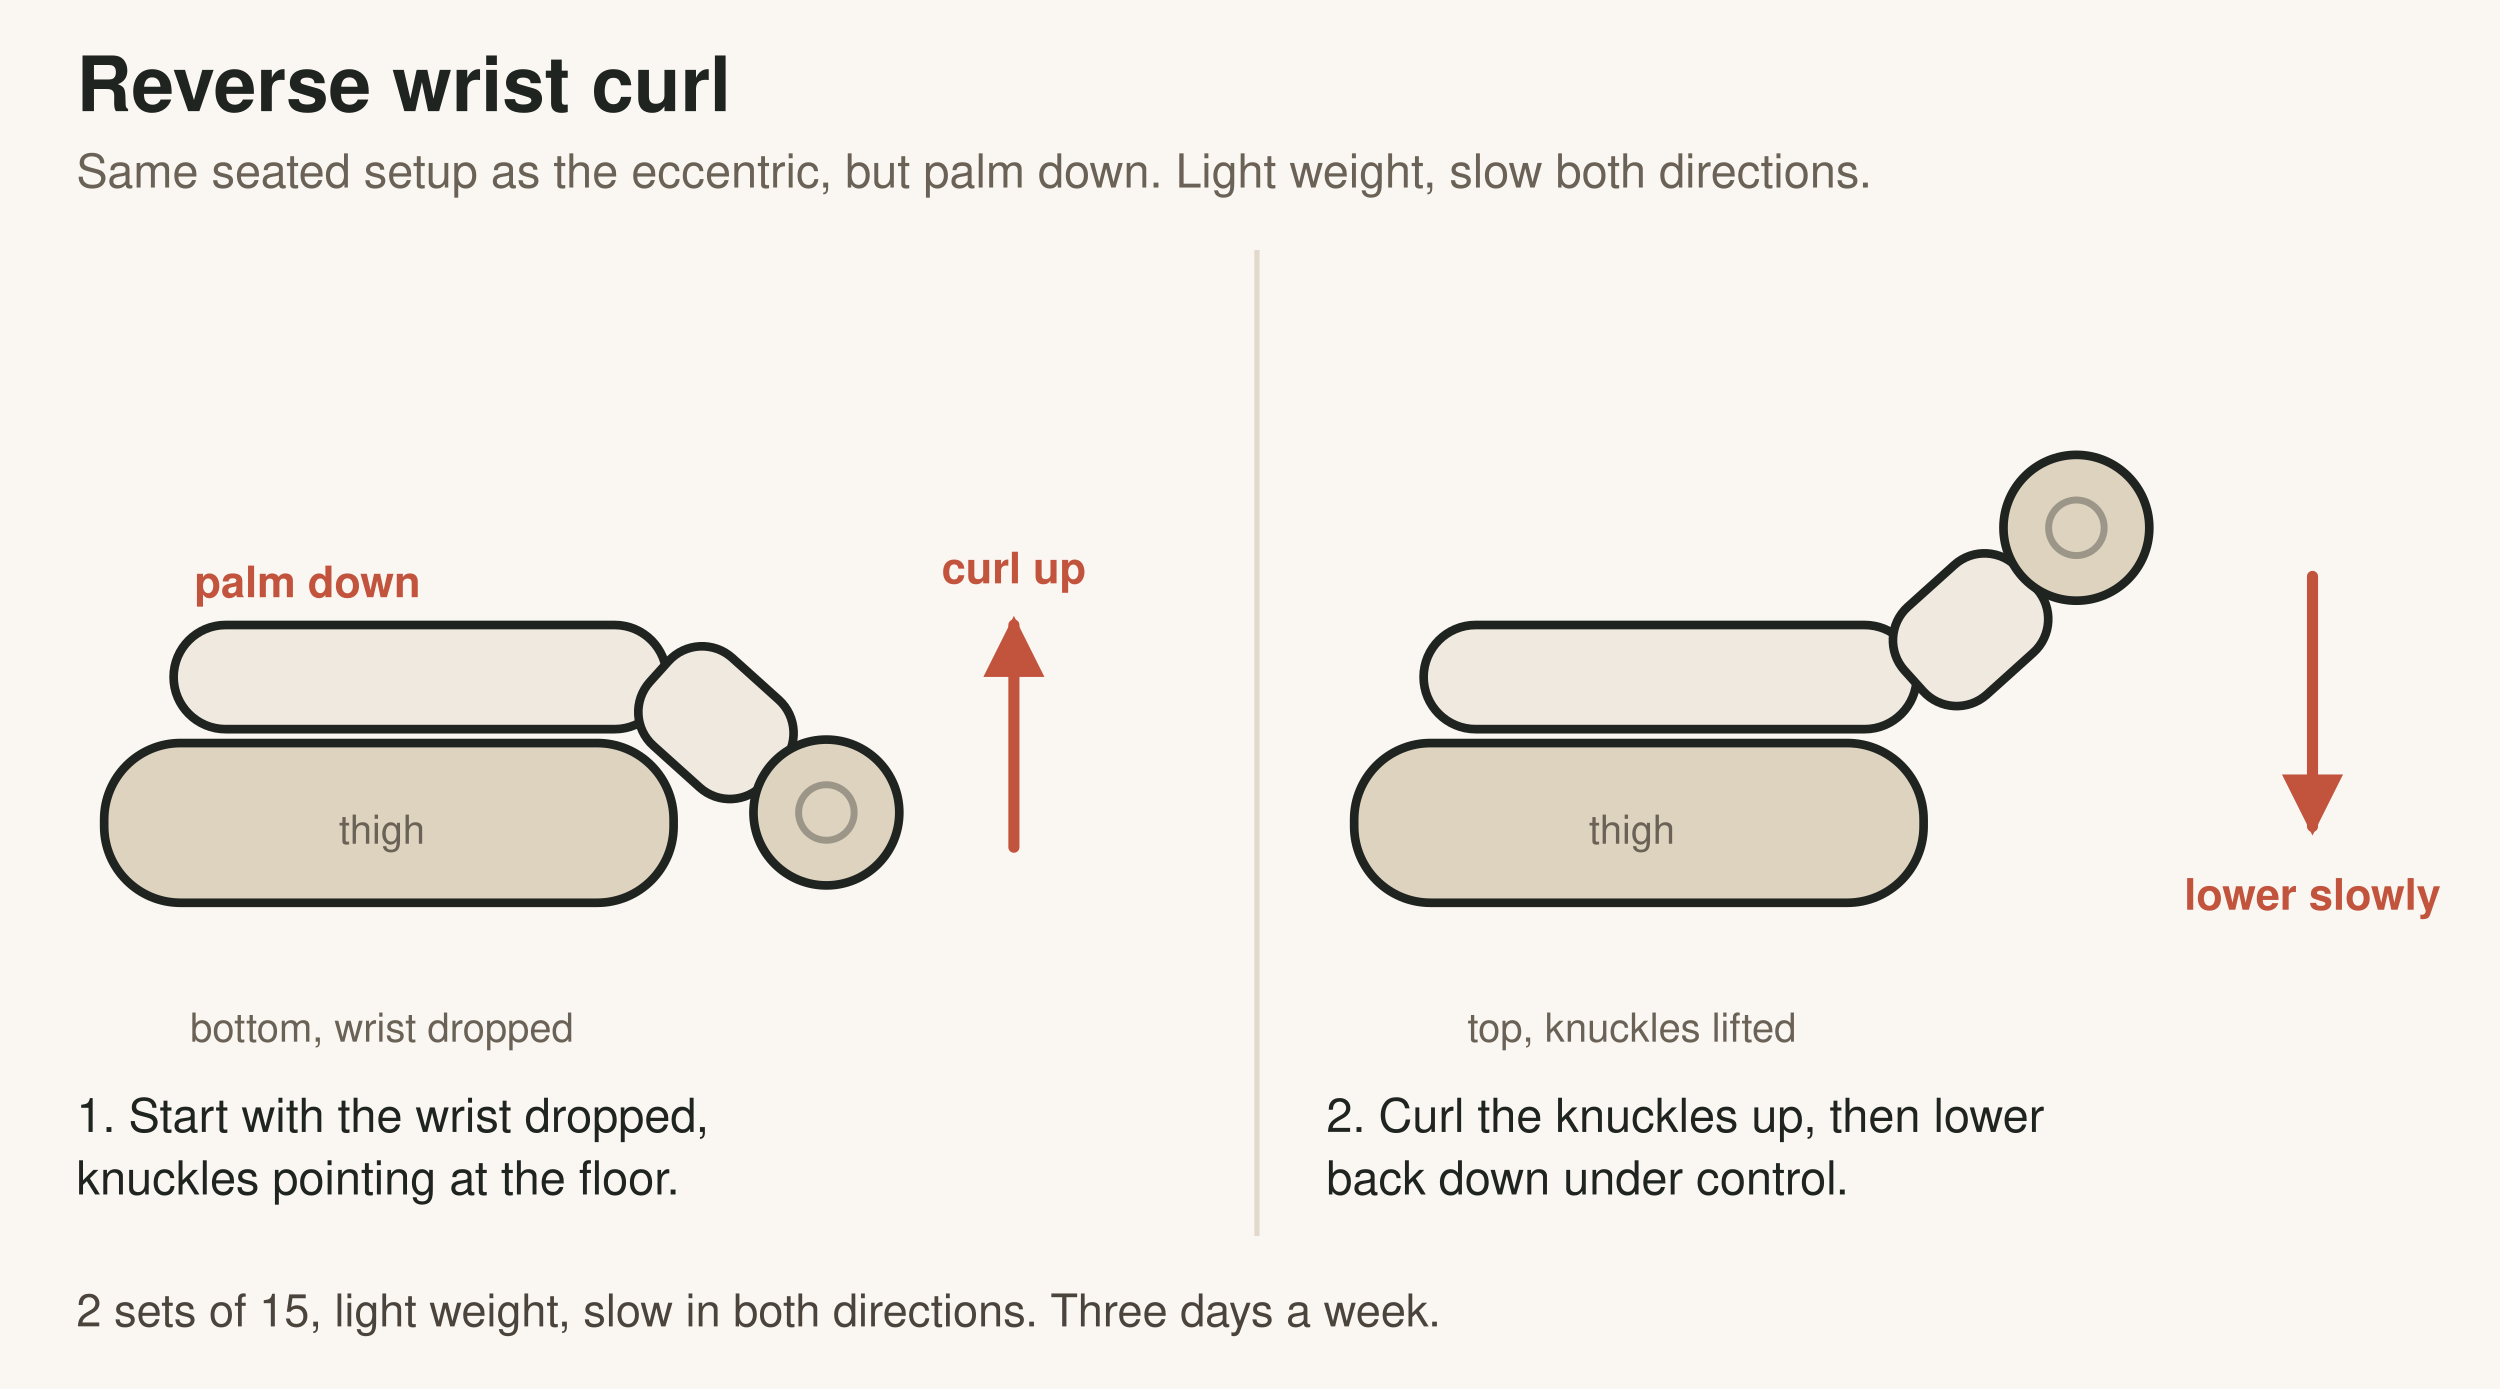
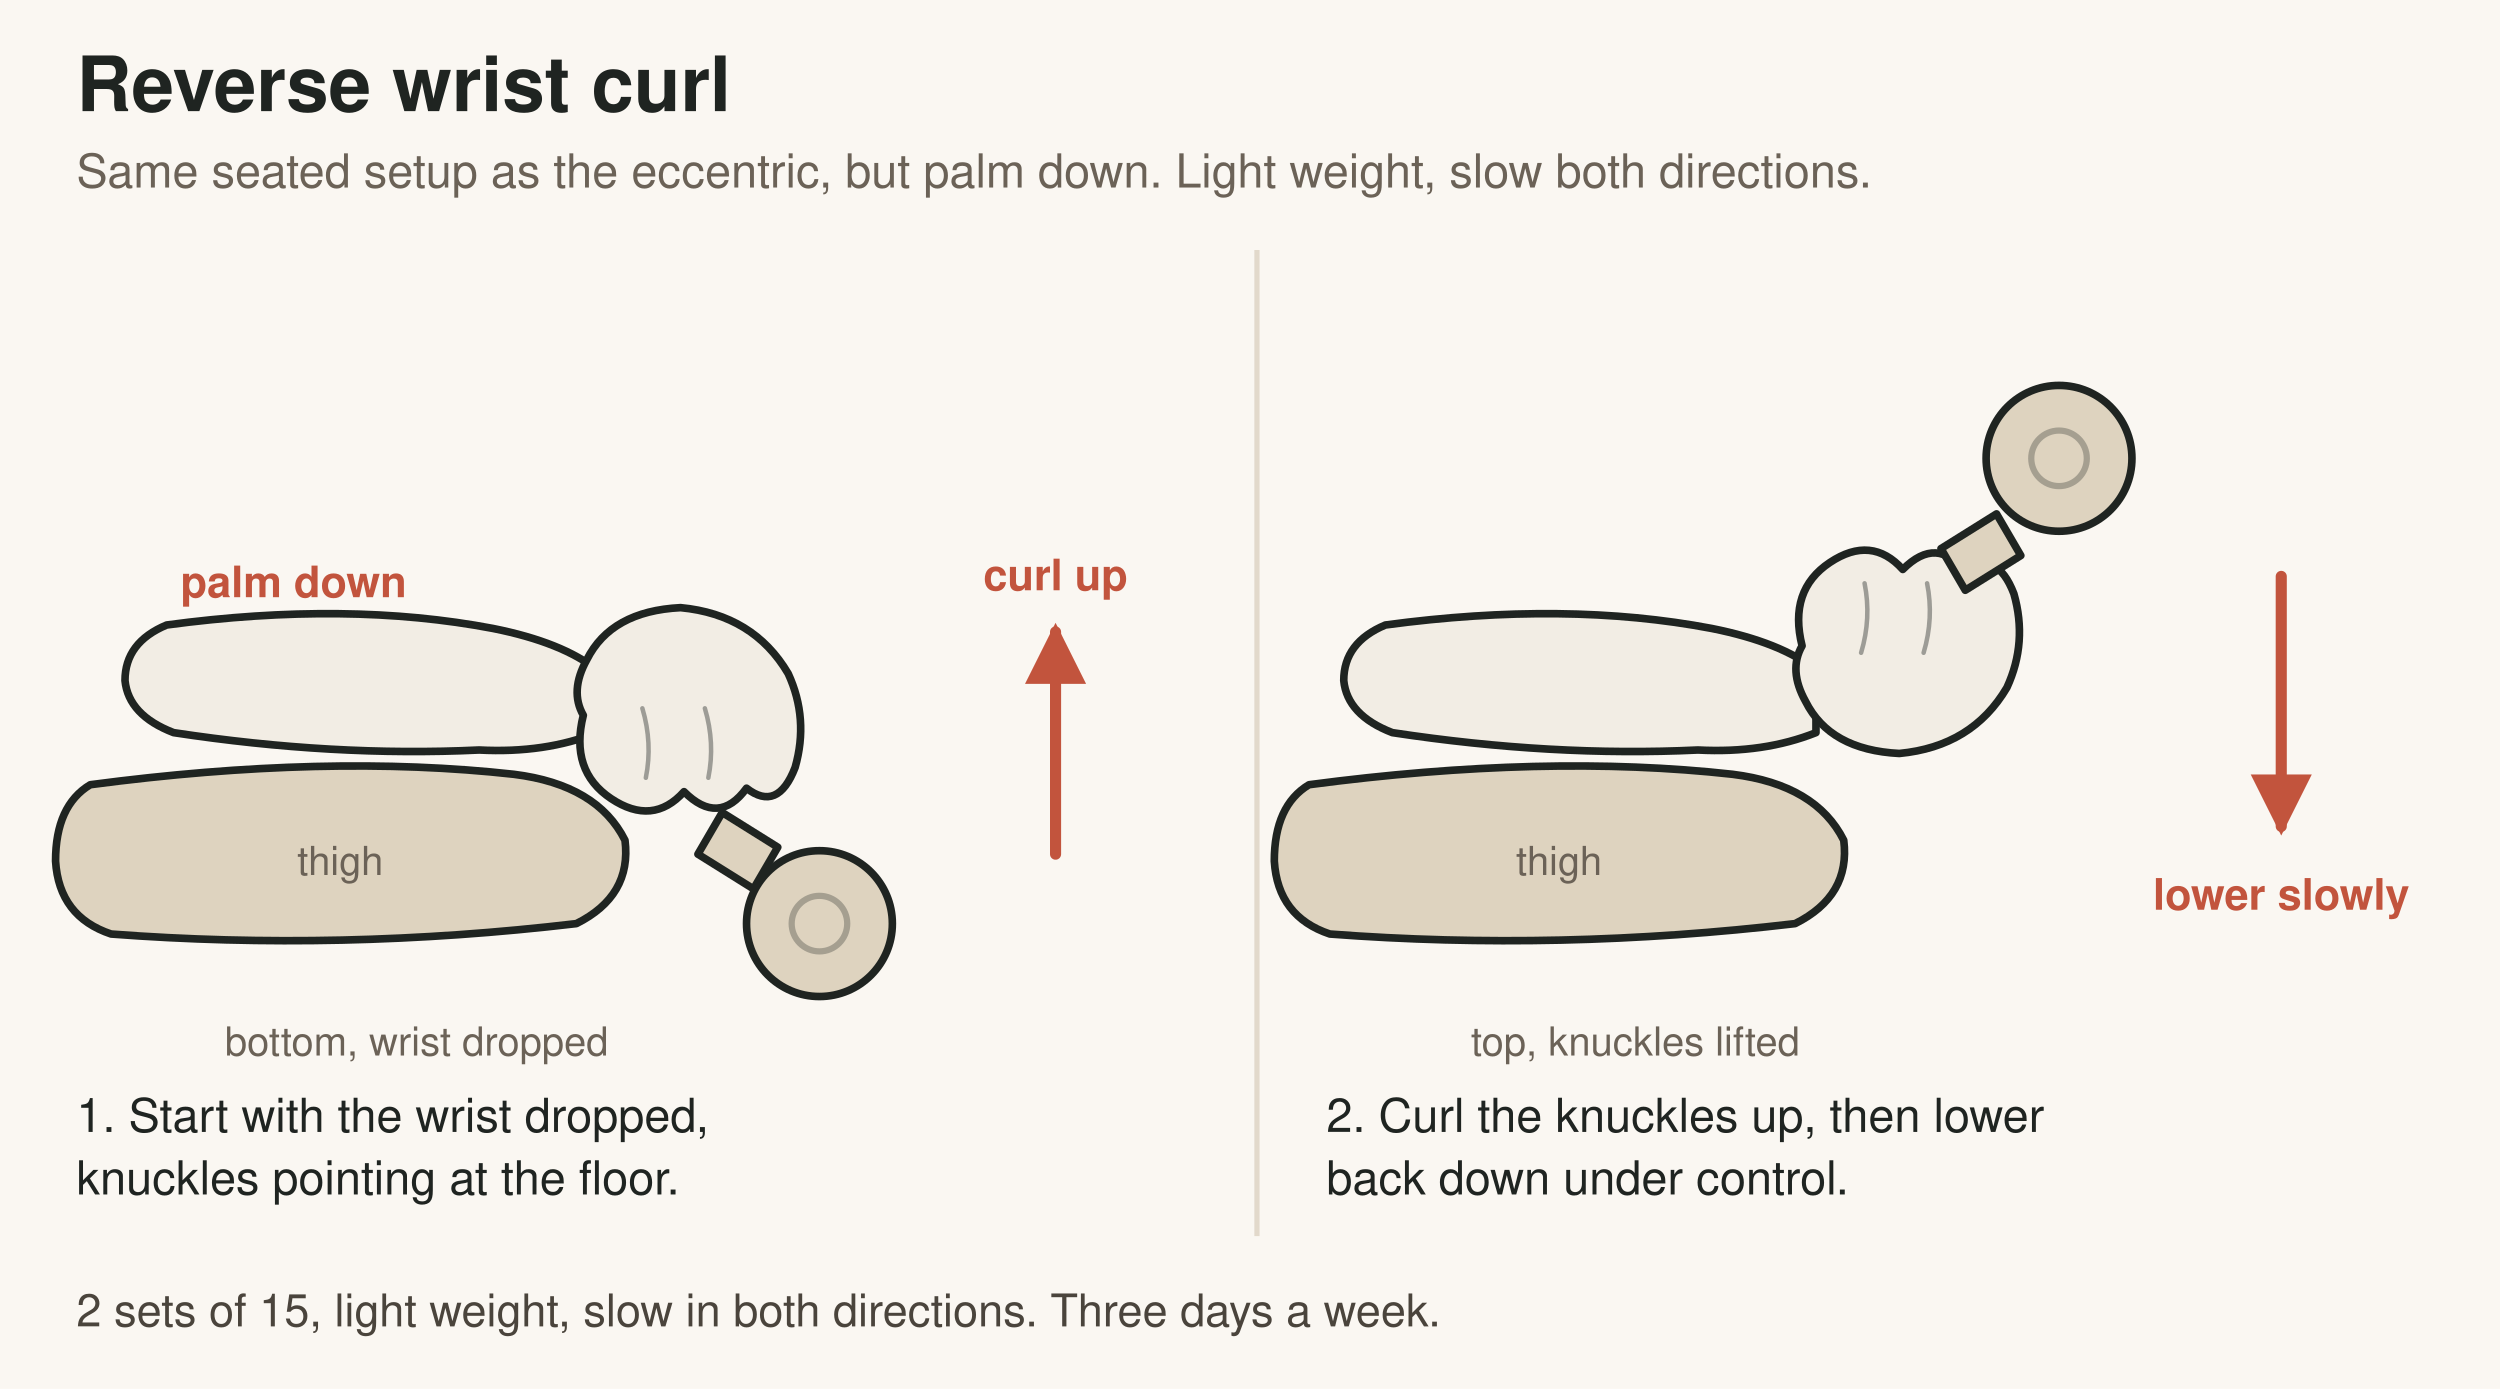
<svg xmlns="http://www.w3.org/2000/svg" viewBox="0 0 720 400" width="720" height="400" role="img" aria-label="Reverse wrist curl, two positions">
  <style>
    .bg{fill:#FAF7F2}
-     .limb{fill:#EFE9DF;stroke:#1F2421;stroke-width:2.5;stroke-linejoin:round}
-     .imp{fill:#DED3BF;stroke:#1F2421;stroke-width:2.5;stroke-linejoin:round}
-     .det{stroke:#1F2421;fill:none;stroke-width:2;stroke-linecap:round;opacity:.35}
+     .lm{fill:#F2EDE4;stroke:#1F2421;stroke-width:2.2;stroke-linejoin:round;stroke-linecap:round}
+     .im{fill:#DED3BF;stroke:#1F2421;stroke-width:2.2;stroke-linejoin:round}
+     .hd{fill:#B9AE99;stroke:#1F2421;stroke-width:2.2;stroke-linejoin:round}
+     .oth{fill:#E2E7E3;stroke:#1F2421;stroke-width:2.2;stroke-linejoin:round}
+     .torso{fill:#D6CDBB;stroke:#1F2421;stroke-width:2.2;stroke-linejoin:round}
+     .ct{fill:none;stroke:#1F2421;stroke-width:1.3;opacity:.4;stroke-linecap:round}
+     .det{stroke:#1F2421;fill:none;stroke-width:1.8;stroke-linecap:round;opacity:.3}
    .acc{stroke:#C2543D;fill:none;stroke-width:3.2;stroke-linecap:round}
+     .lead{stroke:#C2543D;fill:none;stroke-width:1.4;opacity:.72}
+     .band{stroke:#5E7266;fill:none;stroke-width:4.2;stroke-linecap:round;stroke-linejoin:round}
    .t{font-family:-apple-system,BlinkMacSystemFont,'Segoe UI',Helvetica,Arial,sans-serif;fill:#1F2421}
    .h{font-size:22px;font-weight:700}
    .sub{font-size:13.5px;fill:#6B6257}
    .cap{font-size:13.5px}
    .lab{font-size:11.5px;fill:#6B6257}
    .accT{font-size:12.5px;font-weight:700;fill:#C2543D}
    .dose{font-size:13px;fill:#4A443C}
    .div{stroke:#E2D9CB;stroke-width:1.5}
  </style>
  <marker id="ar" viewBox="0 0 10 10" refX="8.5" refY="5" markerWidth="5.5" markerHeight="5.5" orient="auto-start-reverse">
    <path d="M0,0 L10,5 L0,10 z" fill="#C2543D" />
  </marker>
  <rect class="bg" x="0" y="0" width="720" height="400" />
  <text class="t h" x="22" y="32">Reverse wrist curl</text>
  <text class="t sub" x="22" y="54">Same seated setup as the eccentric, but palm down. Light weight, slow both directions.</text>
  <line class="div" x1="362" y1="72" x2="362" y2="356" />
  <g>
-     <rect class="imp" x="30" y="214" width="164" height="46" rx="22" />
-     <text class="t lab" x="110" y="243" text-anchor="middle">thigh</text>
-     <rect class="limb" x="50" y="180" width="142" height="30" rx="15" />
-     <text class="t accT" x="56" y="172">palm down</text>
-     <rect class="limb" x="190" y="178" width="44" height="34" rx="13" transform="rotate(42 192 194)" />
-     <circle class="imp" cx="238" cy="234" r="21" />
-     <circle class="det" cx="238" cy="234" r="8" />
-     <path class="acc" d="M292,244 L292,180" marker-end="url(#ar)" />
-     <text class="t accT" x="292" y="168" text-anchor="middle">curl up</text>
-     <text class="t lab" x="110" y="300" text-anchor="middle">bottom, wrist dropped</text>
+     <path class="im" d="M26,226 Q94,217 148,223 Q172,226 180,242 Q182,258 166,266 Q98,274 32,269 Q17,264 16,248 Q16,232 26,226 Z" />
+     <text class="t lab" x="98" y="252" text-anchor="middle">thigh</text>
+     <path class="lm" d="M48,180 Q100,173 142,181 Q162,185 172,193 L172,211 Q157,217 138,216 Q96,218 50,211 Q37,206 36,196 Q36,185 48,180 Z" />
+     <text class="t accT" x="52" y="172">palm down</text>
+     <path class="lm" d="M168,206 Q164,222 176,230 Q188,238 197,228 Q207,238 215,227 Q224,234 229,221 Q233,207 227,194 Q217,177 196,175 Q176,176 169,190 Q164,199 168,206 Z" />
+     <path class="ct" d="M186,224 Q188,214 185,204" />
+     <path class="ct" d="M204,224 Q206,214 203,204" />
+     <circle class="im" cx="236" cy="266" r="21" />
+     <circle class="det" cx="236" cy="266" r="8" />
+     <path class="im" d="M208,234 L224,244 L217,256 L201,246 Z" />
+     <text class="t lab" x="120" y="304" text-anchor="middle">bottom, wrist dropped</text>
+     <path class="acc" d="M304,246 L304,182" marker-end="url(#ar)" />
+     <text class="t accT" x="304" y="170" text-anchor="middle">curl up</text>
    <text class="t cap" x="22" y="326">1. Start with the wrist dropped,</text>
    <text class="t cap" x="22" y="344">knuckles pointing at the floor.</text>
  </g>
-   <g>
-     <rect class="imp" x="390" y="214" width="164" height="46" rx="22" />
-     <text class="t lab" x="470" y="243" text-anchor="middle">thigh</text>
-     <rect class="limb" x="410" y="180" width="142" height="30" rx="15" />
-     <rect class="limb" x="550" y="178" width="44" height="34" rx="13" transform="rotate(-42 552 194)" />
-     <circle class="imp" cx="598" cy="152" r="21" />
-     <circle class="det" cx="598" cy="152" r="8" />
-     <path class="acc" d="M666,166 L666,238" marker-end="url(#ar)" />
-     <text class="t accT" x="666" y="262" text-anchor="middle">lower slowly</text>
-     <text class="t lab" x="470" y="300" text-anchor="middle">top, knuckles lifted</text>
-     <text class="t cap" x="382" y="326">2. Curl the knuckles up, then lower</text>
-     <text class="t cap" x="382" y="344">back down under control.</text>
+   <g transform="translate(351,0)">
+     <path class="im" d="M26,226 Q94,217 148,223 Q172,226 180,242 Q182,258 166,266 Q98,274 32,269 Q17,264 16,248 Q16,232 26,226 Z" />
+     <text class="t lab" x="98" y="252" text-anchor="middle">thigh</text>
+     <path class="lm" d="M48,180 Q100,173 142,181 Q162,185 172,193 L172,211 Q157,217 138,216 Q96,218 50,211 Q37,206 36,196 Q36,185 48,180 Z" />
+     <path class="lm" d="M168,186 Q164,170 176,162 Q188,154 197,164 Q207,154 215,165 Q224,158 229,171 Q233,185 227,198 Q217,215 196,217 Q176,216 169,202 Q164,193 168,186 Z" />
+     <path class="ct" d="M186,168 Q188,178 185,188" />
+     <path class="ct" d="M204,168 Q206,178 203,188" />
+     <circle class="im" cx="242" cy="132" r="21" />
+     <circle class="det" cx="242" cy="132" r="8" />
+     <path class="im" d="M208,158 L224,148 L231,160 L215,170 Z" />
+     <text class="t lab" x="120" y="304" text-anchor="middle">top, knuckles lifted</text>
+     <path class="acc" d="M306,166 L306,238" marker-end="url(#ar)" />
+     <text class="t accT" x="306" y="262" text-anchor="middle">lower slowly</text>
  </g>
+   <text class="t cap" x="382" y="326">2. Curl the knuckles up, then lower</text>
+   <text class="t cap" x="382" y="344">back down under control.</text>
  <text class="t dose" x="22" y="382">2 sets of 15, light weight, slow in both directions. Three days a week.</text>
</svg>
